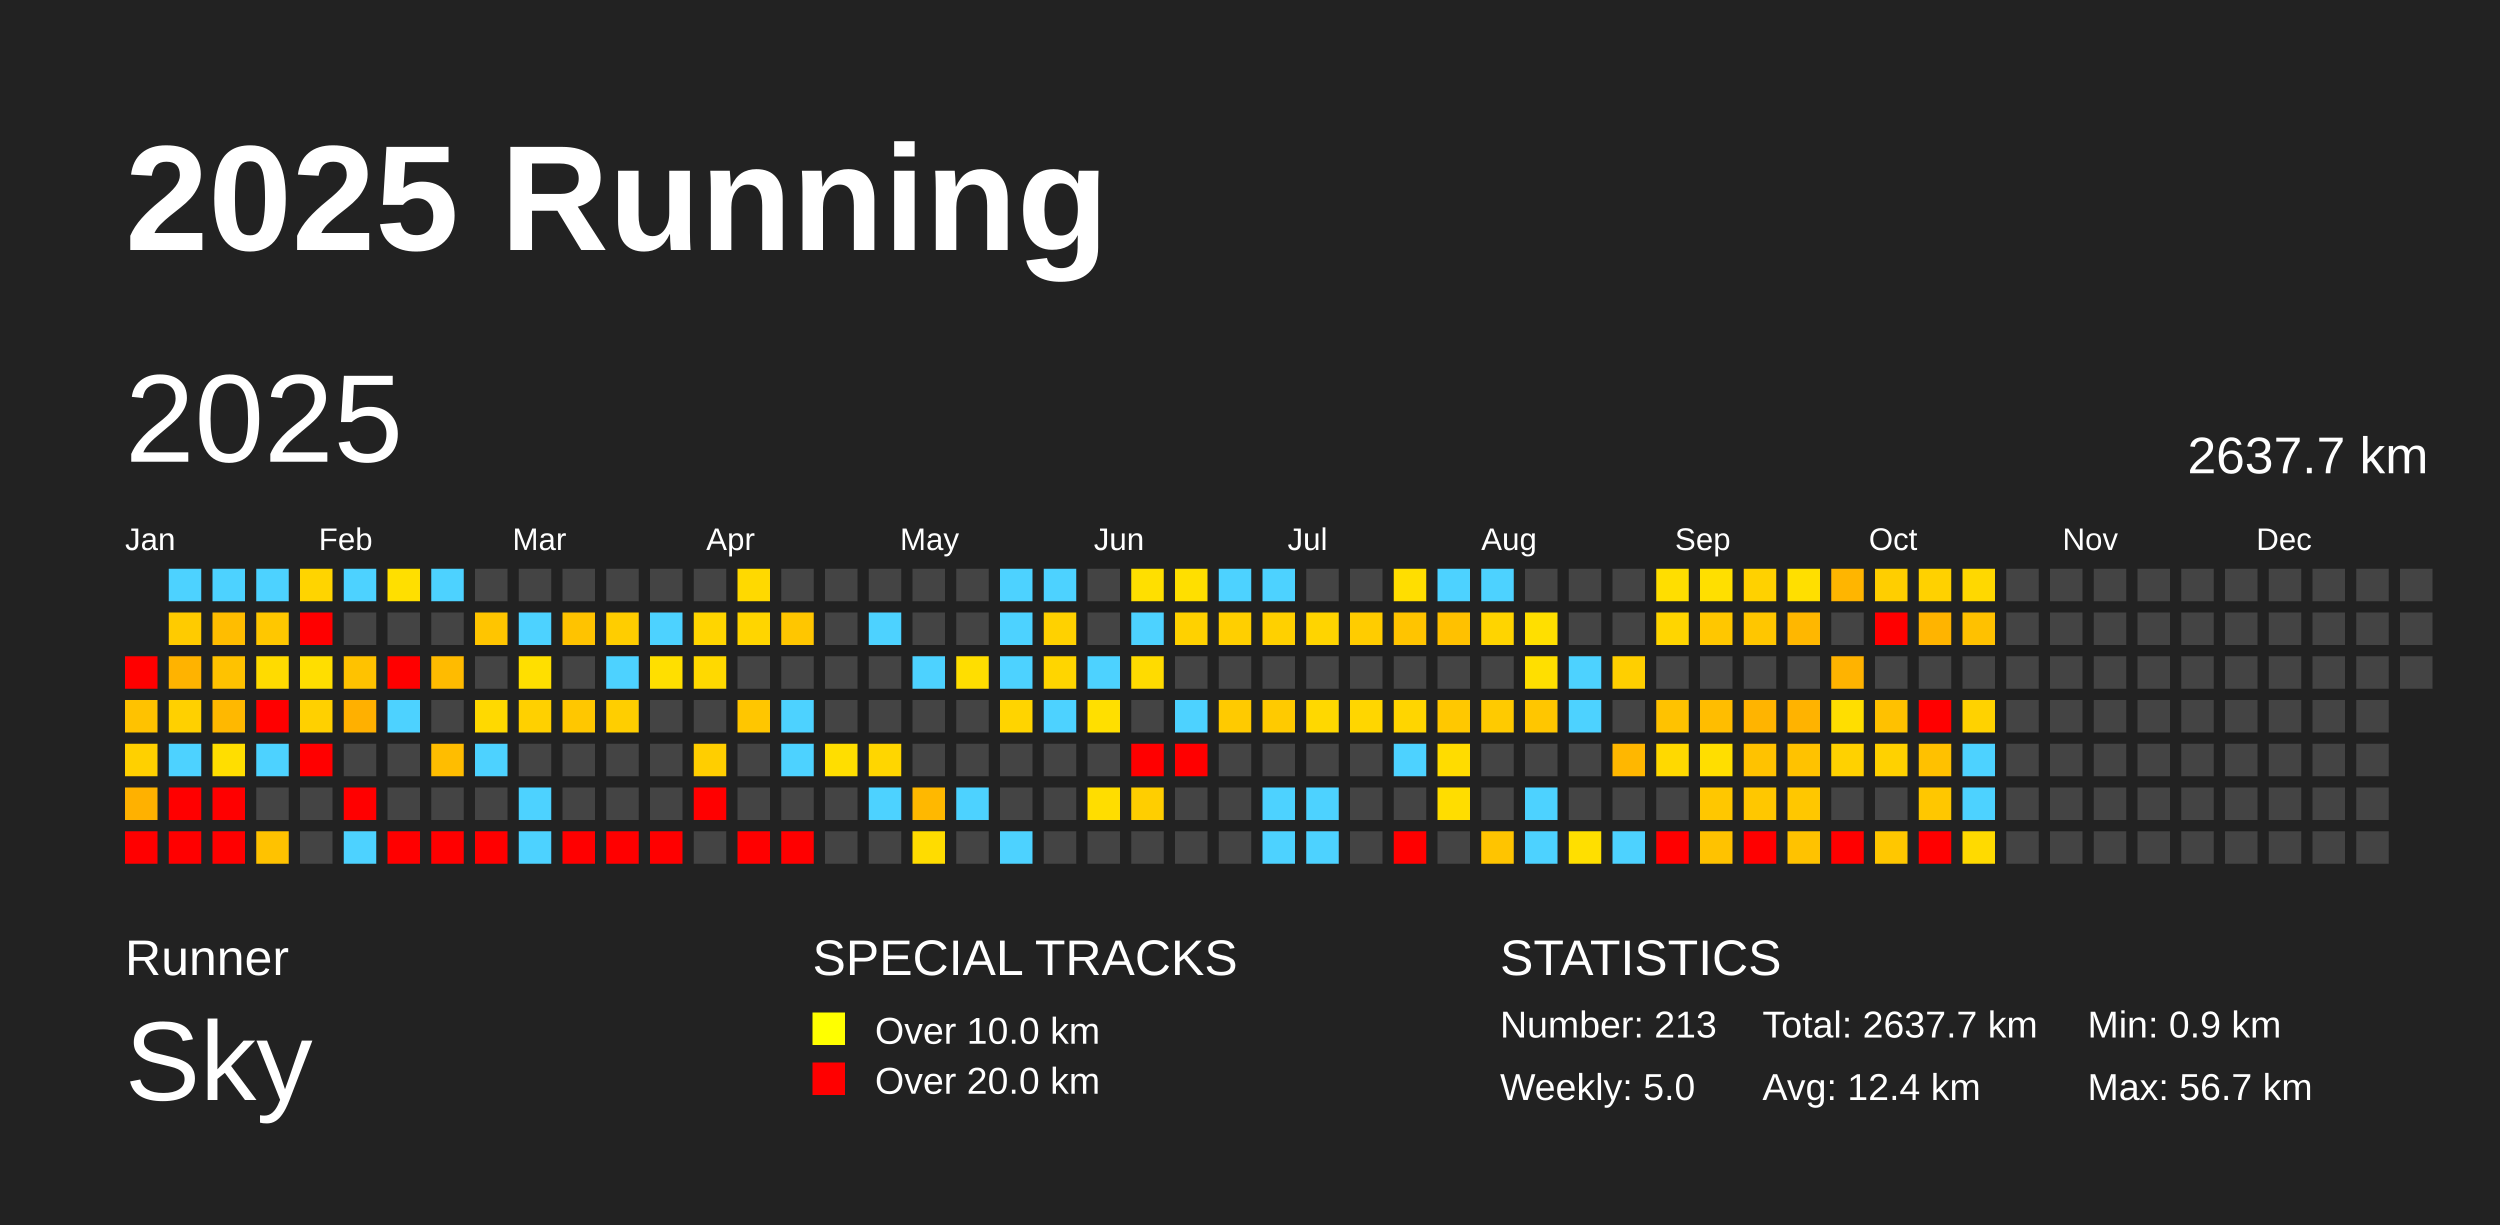
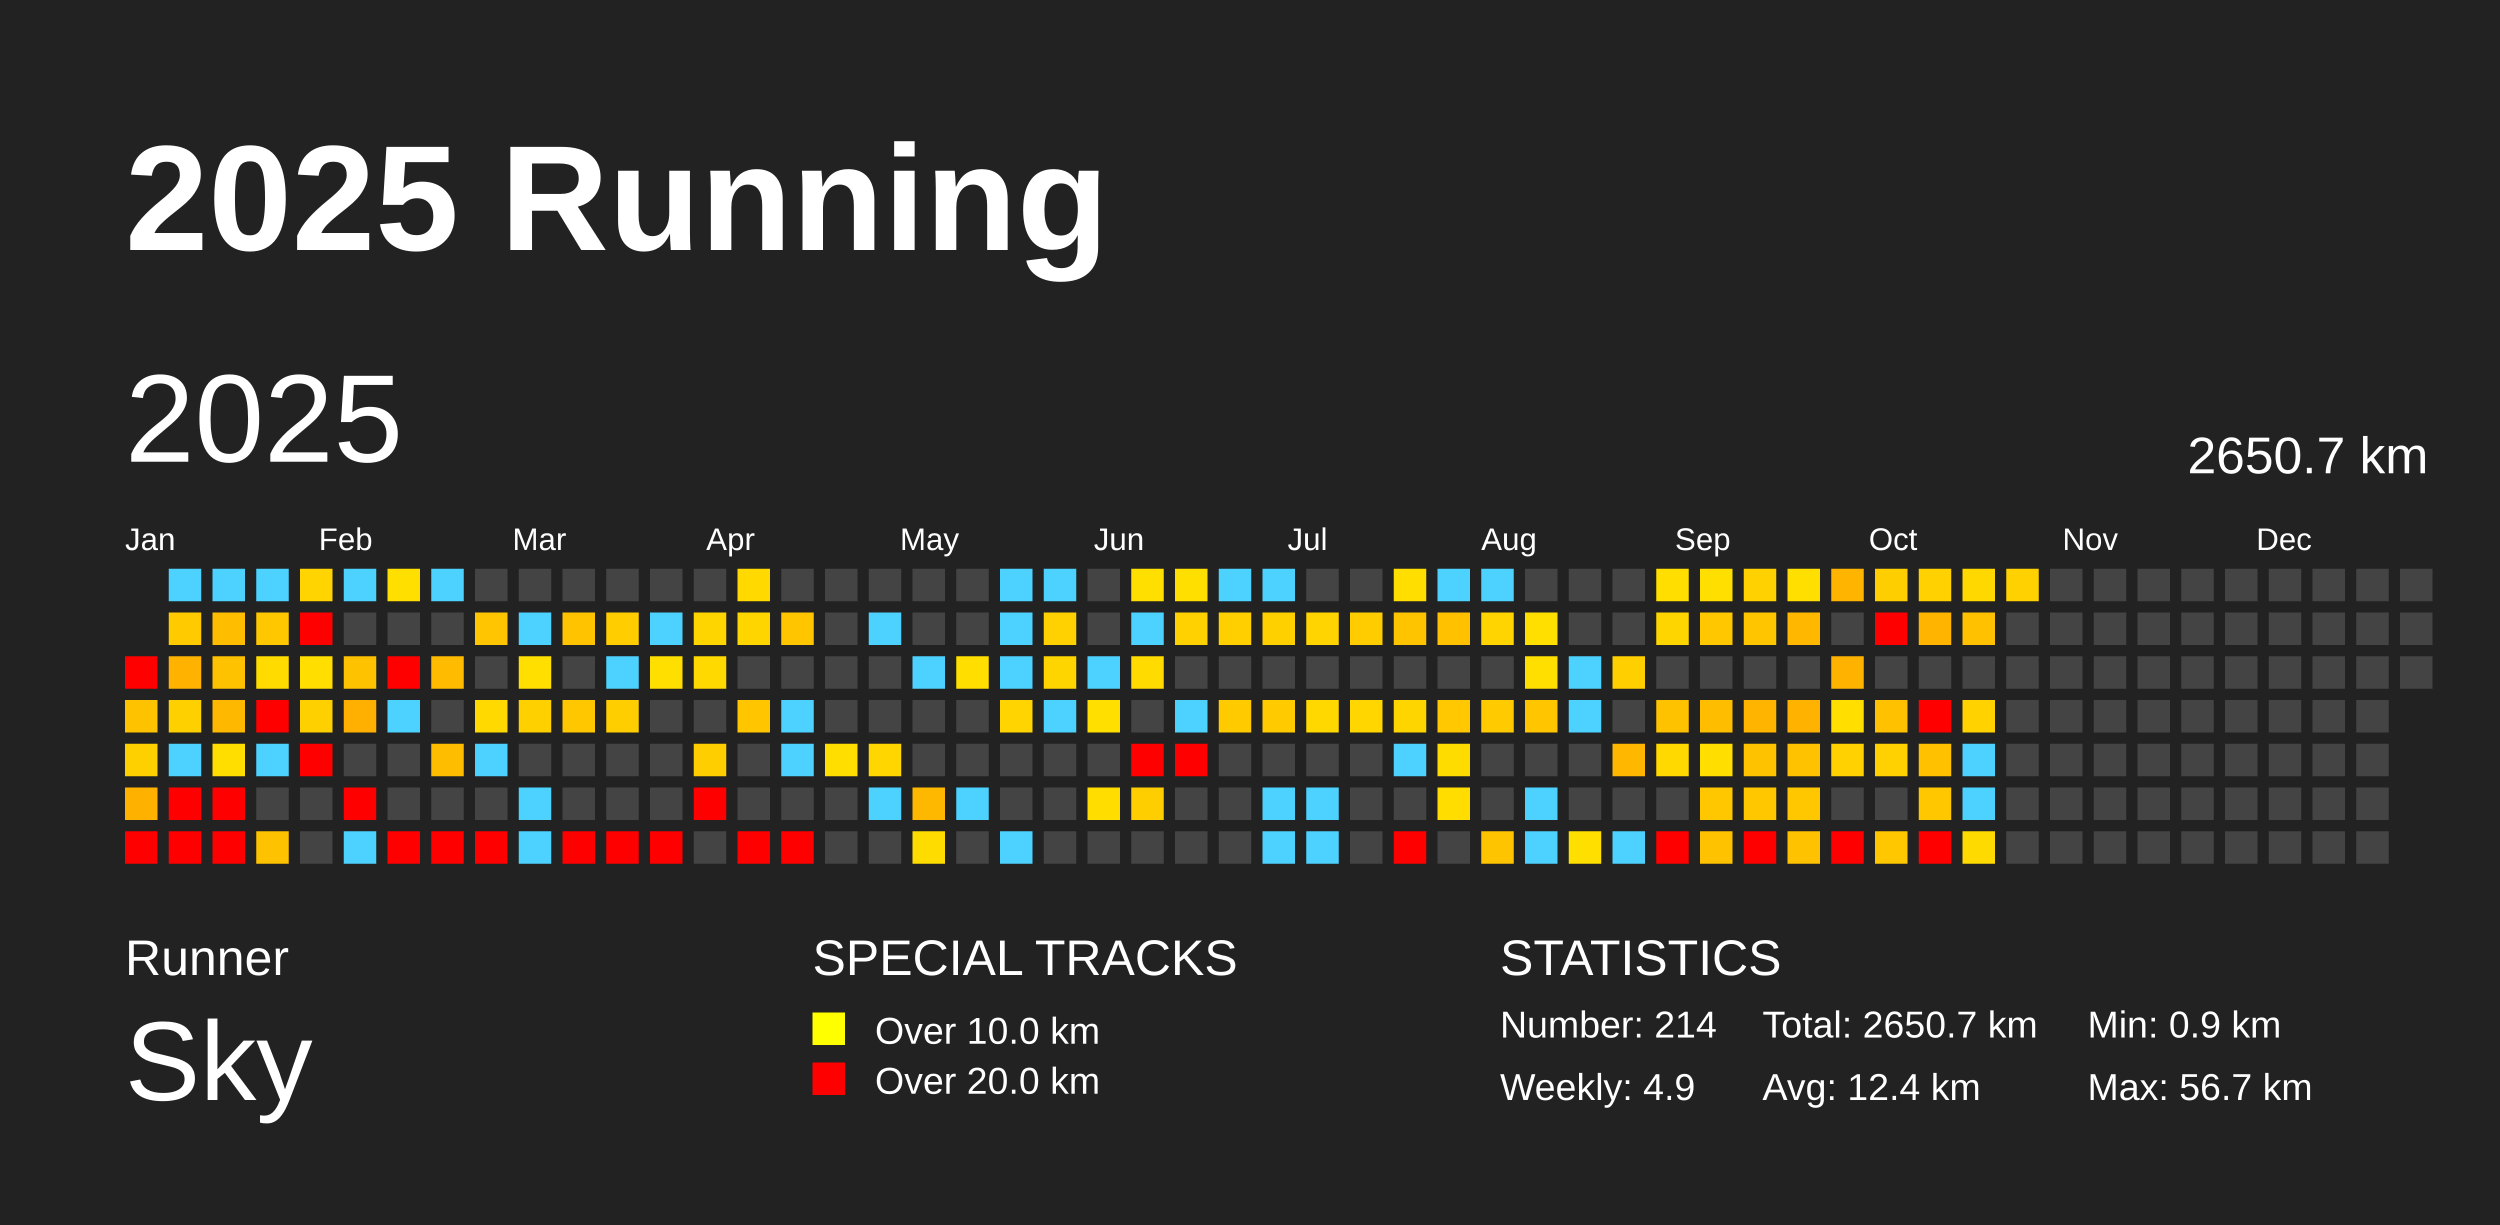
<svg xmlns="http://www.w3.org/2000/svg" baseProfile="full" height="98mm" version="1.1" viewBox="0,0,200,98" width="200mm">
  <defs />
  <rect fill="#222222" height="98" width="200" x="0" y="0" />
  <text fill="#FFFFFF" style="font-size:12px; font-family:Arial; font-weight:bold;" x="10" y="20">2025 Running</text>
  <text fill="#FFFFFF" style="font-size:4px; font-family:Arial" x="10" y="78">Runner</text>
  <text fill="#FFFFFF" style="font-size:9px; font-family:Arial" x="10" y="88">Sky</text>
  <text fill="#FFFFFF" style="font-size:4px; font-family:Arial" x="65" y="78">SPECIAL TRACKS</text>
  <rect fill="yellow" height="2.6" width="2.6" x="65" y="81" />
  <text fill="#FFFFFF" style="font-size:3px; font-family:Arial" x="70" y="83.5">Over 10.0 km</text>
  <rect fill="red" height="2.6" width="2.6" x="65" y="85" />
  <text fill="#FFFFFF" style="font-size:3px; font-family:Arial" x="70" y="87.5">Over 20.0 km</text>
  <text fill="#FFFFFF" style="font-size:4px; font-family:Arial" x="120" y="78">STATISTICS</text>
-   <text fill="#FFFFFF" style="font-size:3px; font-family:Arial" x="120" y="83">Number: 213</text>
-   <text fill="#FFFFFF" style="font-size:3px; font-family:Arial" x="120" y="88">Weekly: 5.0</text>
-   <text fill="#FFFFFF" style="font-size:3px; font-family:Arial" x="141" y="83">Total: 2637.7 km</text>
+   <text fill="#FFFFFF" style="font-size:3px; font-family:Arial" x="120" y="83">Number: 214</text>
+   <text fill="#FFFFFF" style="font-size:3px; font-family:Arial" x="120" y="88">Weekly: 4.9</text>
+   <text fill="#FFFFFF" style="font-size:3px; font-family:Arial" x="141" y="83">Total: 2650.7 km</text>
  <text fill="#FFFFFF" style="font-size:3px; font-family:Arial" x="141" y="88">Avg: 12.4 km</text>
  <text fill="#FFFFFF" style="font-size:3px; font-family:Arial" x="167" y="83">Min: 0.9 km</text>
  <text fill="#FFFFFF" style="font-size:3px; font-family:Arial" x="167" y="88">Max: 56.7 km</text>
  <text dominant-baseline="hanging" fill="#FFFFFF" style="font-size:10.0px; font-family:Arial;" x="10" y="30">2025</text>
-   <text dominant-baseline="hanging" fill="#FFFFFF" style="font-size:4.125px; font-family:Arial;" x="175" y="35">2637.7 km</text>
+   <text dominant-baseline="hanging" fill="#FFFFFF" style="font-size:4.125px; font-family:Arial;" x="175" y="35">2650.7 km</text>
  <text fill="#FFFFFF" style="font-size:2.5px; font-family:Arial" x="10.0" y="44">Jan</text>
  <text fill="#FFFFFF" style="font-size:2.5px; font-family:Arial" x="25.5" y="44">Feb</text>
  <text fill="#FFFFFF" style="font-size:2.5px; font-family:Arial" x="41.0" y="44">Mar</text>
  <text fill="#FFFFFF" style="font-size:2.5px; font-family:Arial" x="56.5" y="44">Apr</text>
  <text fill="#FFFFFF" style="font-size:2.5px; font-family:Arial" x="72.0" y="44">May</text>
  <text fill="#FFFFFF" style="font-size:2.5px; font-family:Arial" x="87.5" y="44">Jun</text>
  <text fill="#FFFFFF" style="font-size:2.5px; font-family:Arial" x="103.0" y="44">Jul</text>
  <text fill="#FFFFFF" style="font-size:2.5px; font-family:Arial" x="118.5" y="44">Aug</text>
  <text fill="#FFFFFF" style="font-size:2.5px; font-family:Arial" x="134.0" y="44">Sep</text>
  <text fill="#FFFFFF" style="font-size:2.5px; font-family:Arial" x="149.5" y="44">Oct</text>
  <text fill="#FFFFFF" style="font-size:2.5px; font-family:Arial" x="165.0" y="44">Nov</text>
  <text fill="#FFFFFF" style="font-size:2.5px; font-family:Arial" x="180.5" y="44">Dec</text>
  <rect fill="red" height="2.6" width="2.6" x="10.0" y="52.5" />
  <rect fill="#ffc200" height="2.6" width="2.6" x="10.0" y="56.0" />
  <rect fill="#ffd000" height="2.6" width="2.6" x="10.0" y="59.5" />
  <rect fill="#ffb100" height="2.6" width="2.6" x="10.0" y="63.0" />
  <rect fill="red" height="2.6" width="2.6" x="10.0" y="66.5" />
  <rect fill="#4dd2ff" height="2.6" width="2.6" x="13.5" y="45.5" />
  <rect fill="#ffcb00" height="2.6" width="2.6" x="13.5" y="49.0" />
  <rect fill="#ffb300" height="2.6" width="2.6" x="13.5" y="52.5" />
  <rect fill="#ffd000" height="2.6" width="2.6" x="13.5" y="56.0" />
  <rect fill="#4dd2ff" height="2.6" width="2.6" x="13.5" y="59.5" />
  <rect fill="red" height="2.6" width="2.6" x="13.5" y="63.0" />
  <rect fill="red" height="2.6" width="2.6" x="13.5" y="66.5" />
  <rect fill="#4dd2ff" height="2.6" width="2.6" x="17.0" y="45.5" />
  <rect fill="#ffbd00" height="2.6" width="2.6" x="17.0" y="49.0" />
  <rect fill="#ffc200" height="2.6" width="2.6" x="17.0" y="52.5" />
  <rect fill="#ffb800" height="2.6" width="2.6" x="17.0" y="56.0" />
  <rect fill="#ffde00" height="2.6" width="2.6" x="17.0" y="59.5" />
  <rect fill="red" height="2.6" width="2.6" x="17.0" y="63.0" />
  <rect fill="red" height="2.6" width="2.6" x="17.0" y="66.5" />
  <rect fill="#4dd2ff" height="2.6" width="2.6" x="20.5" y="45.5" />
  <rect fill="#ffc700" height="2.6" width="2.6" x="20.5" y="49.0" />
  <rect fill="#ffdb00" height="2.6" width="2.6" x="20.5" y="52.5" />
  <rect fill="red" height="2.6" width="2.6" x="20.5" y="56.0" />
  <rect fill="#4dd2ff" height="2.6" width="2.6" x="20.5" y="59.5" />
  <rect fill="#444444" height="2.6" width="2.6" x="20.5" y="63.0" />
  <rect fill="#ffc200" height="2.6" width="2.6" x="20.5" y="66.5" />
  <rect fill="#ffd400" height="2.6" width="2.6" x="24.0" y="45.5" />
  <rect fill="red" height="2.6" width="2.6" x="24.0" y="49.0" />
  <rect fill="#ffde00" height="2.6" width="2.6" x="24.0" y="52.5" />
  <rect fill="#ffd000" height="2.6" width="2.6" x="24.0" y="56.0" />
  <rect fill="red" height="2.6" width="2.6" x="24.0" y="59.5" />
  <rect fill="#444444" height="2.6" width="2.6" x="24.0" y="63.0" />
  <rect fill="#444444" height="2.6" width="2.6" x="24.0" y="66.5" />
  <rect fill="#4dd2ff" height="2.6" width="2.6" x="27.5" y="45.5" />
  <rect fill="#444444" height="2.6" width="2.6" x="27.5" y="49.0" />
  <rect fill="#ffc200" height="2.6" width="2.6" x="27.5" y="52.5" />
  <rect fill="#ffb000" height="2.6" width="2.6" x="27.5" y="56.0" />
  <rect fill="#444444" height="2.6" width="2.6" x="27.5" y="59.5" />
  <rect fill="red" height="2.6" width="2.6" x="27.5" y="63.0" />
  <rect fill="#4dd2ff" height="2.6" width="2.6" x="27.5" y="66.5" />
  <rect fill="#ffdf00" height="2.6" width="2.6" x="31.0" y="45.5" />
  <rect fill="#444444" height="2.6" width="2.6" x="31.0" y="49.0" />
  <rect fill="red" height="2.6" width="2.6" x="31.0" y="52.5" />
  <rect fill="#4dd2ff" height="2.6" width="2.6" x="31.0" y="56.0" />
  <rect fill="#444444" height="2.6" width="2.6" x="31.0" y="59.5" />
  <rect fill="#444444" height="2.6" width="2.6" x="31.0" y="63.0" />
  <rect fill="red" height="2.6" width="2.6" x="31.0" y="66.5" />
  <rect fill="#4dd2ff" height="2.6" width="2.6" x="34.5" y="45.5" />
  <rect fill="#444444" height="2.6" width="2.6" x="34.5" y="49.0" />
  <rect fill="#ffbb00" height="2.6" width="2.6" x="34.5" y="52.5" />
  <rect fill="#444444" height="2.6" width="2.6" x="34.5" y="56.0" />
  <rect fill="#ffbd00" height="2.6" width="2.6" x="34.5" y="59.5" />
  <rect fill="#444444" height="2.6" width="2.6" x="34.5" y="63.0" />
  <rect fill="red" height="2.6" width="2.6" x="34.5" y="66.5" />
  <rect fill="#444444" height="2.6" width="2.6" x="38.0" y="45.5" />
  <rect fill="#ffc500" height="2.6" width="2.6" x="38.0" y="49.0" />
  <rect fill="#444444" height="2.6" width="2.6" x="38.0" y="52.5" />
  <rect fill="#ffd900" height="2.6" width="2.6" x="38.0" y="56.0" />
  <rect fill="#4dd2ff" height="2.6" width="2.6" x="38.0" y="59.5" />
  <rect fill="#444444" height="2.6" width="2.6" x="38.0" y="63.0" />
  <rect fill="red" height="2.6" width="2.6" x="38.0" y="66.5" />
  <rect fill="#444444" height="2.6" width="2.6" x="41.5" y="45.5" />
  <rect fill="#4dd2ff" height="2.6" width="2.6" x="41.5" y="49.0" />
  <rect fill="#ffdf00" height="2.6" width="2.6" x="41.5" y="52.5" />
  <rect fill="#ffd000" height="2.6" width="2.6" x="41.5" y="56.0" />
  <rect fill="#444444" height="2.6" width="2.6" x="41.5" y="59.5" />
  <rect fill="#4dd2ff" height="2.6" width="2.6" x="41.5" y="63.0" />
  <rect fill="#4dd2ff" height="2.6" width="2.6" x="41.5" y="66.5" />
  <rect fill="#444444" height="2.6" width="2.6" x="45.0" y="45.5" />
  <rect fill="#ffc300" height="2.6" width="2.6" x="45.0" y="49.0" />
  <rect fill="#444444" height="2.6" width="2.6" x="45.0" y="52.5" />
  <rect fill="#ffc700" height="2.6" width="2.6" x="45.0" y="56.0" />
  <rect fill="#444444" height="2.6" width="2.6" x="45.0" y="59.5" />
  <rect fill="#444444" height="2.6" width="2.6" x="45.0" y="63.0" />
  <rect fill="red" height="2.6" width="2.6" x="45.0" y="66.5" />
  <rect fill="#444444" height="2.6" width="2.6" x="48.5" y="45.5" />
  <rect fill="#ffcd00" height="2.6" width="2.6" x="48.5" y="49.0" />
  <rect fill="#4dd2ff" height="2.6" width="2.6" x="48.5" y="52.5" />
  <rect fill="#ffce00" height="2.6" width="2.6" x="48.5" y="56.0" />
  <rect fill="#444444" height="2.6" width="2.6" x="48.5" y="59.5" />
  <rect fill="#444444" height="2.6" width="2.6" x="48.5" y="63.0" />
  <rect fill="red" height="2.6" width="2.6" x="48.5" y="66.5" />
  <rect fill="#444444" height="2.6" width="2.6" x="52.0" y="45.5" />
  <rect fill="#4dd2ff" height="2.6" width="2.6" x="52.0" y="49.0" />
  <rect fill="#ffdf00" height="2.6" width="2.6" x="52.0" y="52.5" />
  <rect fill="#444444" height="2.6" width="2.6" x="52.0" y="56.0" />
  <rect fill="#444444" height="2.6" width="2.6" x="52.0" y="59.5" />
  <rect fill="#444444" height="2.6" width="2.6" x="52.0" y="63.0" />
  <rect fill="red" height="2.6" width="2.6" x="52.0" y="66.5" />
  <rect fill="#444444" height="2.6" width="2.6" x="55.5" y="45.5" />
  <rect fill="#ffd500" height="2.6" width="2.6" x="55.5" y="49.0" />
  <rect fill="#ffd900" height="2.6" width="2.6" x="55.5" y="52.5" />
  <rect fill="#444444" height="2.6" width="2.6" x="55.5" y="56.0" />
  <rect fill="#ffce00" height="2.6" width="2.6" x="55.5" y="59.5" />
  <rect fill="red" height="2.6" width="2.6" x="55.5" y="63.0" />
  <rect fill="#444444" height="2.6" width="2.6" x="55.5" y="66.5" />
  <rect fill="#ffd900" height="2.6" width="2.6" x="59.0" y="45.5" />
  <rect fill="#ffd500" height="2.6" width="2.6" x="59.0" y="49.0" />
  <rect fill="#444444" height="2.6" width="2.6" x="59.0" y="52.5" />
  <rect fill="#ffc600" height="2.6" width="2.6" x="59.0" y="56.0" />
  <rect fill="#444444" height="2.6" width="2.6" x="59.0" y="59.5" />
  <rect fill="#444444" height="2.6" width="2.6" x="59.0" y="63.0" />
  <rect fill="red" height="2.6" width="2.6" x="59.0" y="66.5" />
  <rect fill="#444444" height="2.6" width="2.6" x="62.5" y="45.5" />
  <rect fill="#ffc600" height="2.6" width="2.6" x="62.5" y="49.0" />
  <rect fill="#444444" height="2.6" width="2.6" x="62.5" y="52.5" />
  <rect fill="#4dd2ff" height="2.6" width="2.6" x="62.5" y="56.0" />
  <rect fill="#4dd2ff" height="2.6" width="2.6" x="62.5" y="59.5" />
  <rect fill="#444444" height="2.6" width="2.6" x="62.5" y="63.0" />
  <rect fill="red" height="2.6" width="2.6" x="62.5" y="66.5" />
  <rect fill="#444444" height="2.6" width="2.6" x="66.0" y="45.5" />
  <rect fill="#444444" height="2.6" width="2.6" x="66.0" y="49.0" />
  <rect fill="#444444" height="2.6" width="2.6" x="66.0" y="52.5" />
  <rect fill="#444444" height="2.6" width="2.6" x="66.0" y="56.0" />
  <rect fill="#ffde00" height="2.6" width="2.6" x="66.0" y="59.5" />
  <rect fill="#444444" height="2.6" width="2.6" x="66.0" y="63.0" />
  <rect fill="#444444" height="2.6" width="2.6" x="66.0" y="66.5" />
  <rect fill="#444444" height="2.6" width="2.6" x="69.5" y="45.5" />
  <rect fill="#4dd2ff" height="2.6" width="2.6" x="69.5" y="49.0" />
  <rect fill="#444444" height="2.6" width="2.6" x="69.5" y="52.5" />
  <rect fill="#444444" height="2.6" width="2.6" x="69.5" y="56.0" />
  <rect fill="#ffd600" height="2.6" width="2.6" x="69.5" y="59.5" />
  <rect fill="#4dd2ff" height="2.6" width="2.6" x="69.5" y="63.0" />
  <rect fill="#444444" height="2.6" width="2.6" x="69.5" y="66.5" />
  <rect fill="#444444" height="2.6" width="2.6" x="73.0" y="45.5" />
  <rect fill="#444444" height="2.6" width="2.6" x="73.0" y="49.0" />
  <rect fill="#4dd2ff" height="2.6" width="2.6" x="73.0" y="52.5" />
  <rect fill="#444444" height="2.6" width="2.6" x="73.0" y="56.0" />
  <rect fill="#444444" height="2.6" width="2.6" x="73.0" y="59.5" />
  <rect fill="#ffb800" height="2.6" width="2.6" x="73.0" y="63.0" />
  <rect fill="#ffdc00" height="2.6" width="2.6" x="73.0" y="66.5" />
  <rect fill="#444444" height="2.6" width="2.6" x="76.5" y="45.5" />
  <rect fill="#444444" height="2.6" width="2.6" x="76.5" y="49.0" />
  <rect fill="#ffde00" height="2.6" width="2.6" x="76.5" y="52.5" />
  <rect fill="#444444" height="2.6" width="2.6" x="76.5" y="56.0" />
  <rect fill="#444444" height="2.6" width="2.6" x="76.5" y="59.5" />
  <rect fill="#4dd2ff" height="2.6" width="2.6" x="76.5" y="63.0" />
  <rect fill="#444444" height="2.6" width="2.6" x="76.5" y="66.5" />
  <rect fill="#4dd2ff" height="2.6" width="2.6" x="80.0" y="45.5" />
  <rect fill="#4dd2ff" height="2.6" width="2.6" x="80.0" y="49.0" />
  <rect fill="#4dd2ff" height="2.6" width="2.6" x="80.0" y="52.5" />
  <rect fill="#ffd400" height="2.6" width="2.6" x="80.0" y="56.0" />
  <rect fill="#444444" height="2.6" width="2.6" x="80.0" y="59.5" />
  <rect fill="#444444" height="2.6" width="2.6" x="80.0" y="63.0" />
  <rect fill="#4dd2ff" height="2.6" width="2.6" x="80.0" y="66.5" />
  <rect fill="#4dd2ff" height="2.6" width="2.6" x="83.5" y="45.5" />
  <rect fill="#ffd100" height="2.6" width="2.6" x="83.5" y="49.0" />
  <rect fill="#ffd500" height="2.6" width="2.6" x="83.5" y="52.5" />
  <rect fill="#4dd2ff" height="2.6" width="2.6" x="83.5" y="56.0" />
  <rect fill="#444444" height="2.6" width="2.6" x="83.5" y="59.5" />
  <rect fill="#444444" height="2.6" width="2.6" x="83.5" y="63.0" />
  <rect fill="#444444" height="2.6" width="2.6" x="83.5" y="66.5" />
  <rect fill="#444444" height="2.6" width="2.6" x="87.0" y="45.5" />
  <rect fill="#444444" height="2.6" width="2.6" x="87.0" y="49.0" />
  <rect fill="#4dd2ff" height="2.6" width="2.6" x="87.0" y="52.5" />
  <rect fill="#ffdf00" height="2.6" width="2.6" x="87.0" y="56.0" />
  <rect fill="#444444" height="2.6" width="2.6" x="87.0" y="59.5" />
  <rect fill="#ffdd00" height="2.6" width="2.6" x="87.0" y="63.0" />
  <rect fill="#444444" height="2.6" width="2.6" x="87.0" y="66.5" />
  <rect fill="#ffdf00" height="2.6" width="2.6" x="90.5" y="45.5" />
  <rect fill="#4dd2ff" height="2.6" width="2.6" x="90.5" y="49.0" />
  <rect fill="#ffdb00" height="2.6" width="2.6" x="90.5" y="52.5" />
  <rect fill="#444444" height="2.6" width="2.6" x="90.5" y="56.0" />
  <rect fill="red" height="2.6" width="2.6" x="90.5" y="59.5" />
  <rect fill="#ffce00" height="2.6" width="2.6" x="90.5" y="63.0" />
  <rect fill="#444444" height="2.6" width="2.6" x="90.5" y="66.5" />
  <rect fill="#ffdf00" height="2.6" width="2.6" x="94.0" y="45.5" />
  <rect fill="#ffd100" height="2.6" width="2.6" x="94.0" y="49.0" />
  <rect fill="#444444" height="2.6" width="2.6" x="94.0" y="52.5" />
  <rect fill="#4dd2ff" height="2.6" width="2.6" x="94.0" y="56.0" />
  <rect fill="red" height="2.6" width="2.6" x="94.0" y="59.5" />
  <rect fill="#444444" height="2.6" width="2.6" x="94.0" y="63.0" />
  <rect fill="#444444" height="2.6" width="2.6" x="94.0" y="66.5" />
  <rect fill="#4dd2ff" height="2.6" width="2.6" x="97.5" y="45.5" />
  <rect fill="#ffcf00" height="2.6" width="2.6" x="97.5" y="49.0" />
  <rect fill="#444444" height="2.6" width="2.6" x="97.5" y="52.5" />
  <rect fill="#ffca00" height="2.6" width="2.6" x="97.5" y="56.0" />
  <rect fill="#444444" height="2.6" width="2.6" x="97.5" y="59.5" />
  <rect fill="#444444" height="2.6" width="2.6" x="97.5" y="63.0" />
  <rect fill="#444444" height="2.6" width="2.6" x="97.5" y="66.5" />
  <rect fill="#4dd2ff" height="2.6" width="2.6" x="101.0" y="45.5" />
  <rect fill="#ffd000" height="2.6" width="2.6" x="101.0" y="49.0" />
  <rect fill="#444444" height="2.6" width="2.6" x="101.0" y="52.5" />
  <rect fill="#ffca00" height="2.6" width="2.6" x="101.0" y="56.0" />
  <rect fill="#444444" height="2.6" width="2.6" x="101.0" y="59.5" />
  <rect fill="#4dd2ff" height="2.6" width="2.6" x="101.0" y="63.0" />
  <rect fill="#4dd2ff" height="2.6" width="2.6" x="101.0" y="66.5" />
  <rect fill="#444444" height="2.6" width="2.6" x="104.5" y="45.5" />
  <rect fill="#ffd400" height="2.6" width="2.6" x="104.5" y="49.0" />
  <rect fill="#444444" height="2.6" width="2.6" x="104.5" y="52.5" />
  <rect fill="#ffd800" height="2.6" width="2.6" x="104.5" y="56.0" />
  <rect fill="#444444" height="2.6" width="2.6" x="104.5" y="59.5" />
  <rect fill="#4dd2ff" height="2.6" width="2.6" x="104.5" y="63.0" />
  <rect fill="#4dd2ff" height="2.6" width="2.6" x="104.5" y="66.5" />
  <rect fill="#444444" height="2.6" width="2.6" x="108.0" y="45.5" />
  <rect fill="#ffcc00" height="2.6" width="2.6" x="108.0" y="49.0" />
  <rect fill="#444444" height="2.6" width="2.6" x="108.0" y="52.5" />
  <rect fill="#ffd600" height="2.6" width="2.6" x="108.0" y="56.0" />
  <rect fill="#444444" height="2.6" width="2.6" x="108.0" y="59.5" />
  <rect fill="#444444" height="2.6" width="2.6" x="108.0" y="63.0" />
  <rect fill="#444444" height="2.6" width="2.6" x="108.0" y="66.5" />
  <rect fill="#ffde00" height="2.6" width="2.6" x="111.5" y="45.5" />
  <rect fill="#ffc400" height="2.6" width="2.6" x="111.5" y="49.0" />
  <rect fill="#444444" height="2.6" width="2.6" x="111.5" y="52.5" />
  <rect fill="#ffd500" height="2.6" width="2.6" x="111.5" y="56.0" />
  <rect fill="#4dd2ff" height="2.6" width="2.6" x="111.5" y="59.5" />
  <rect fill="#444444" height="2.6" width="2.6" x="111.5" y="63.0" />
  <rect fill="red" height="2.6" width="2.6" x="111.5" y="66.5" />
  <rect fill="#4dd2ff" height="2.6" width="2.6" x="115.0" y="45.5" />
  <rect fill="#ffc100" height="2.6" width="2.6" x="115.0" y="49.0" />
  <rect fill="#444444" height="2.6" width="2.6" x="115.0" y="52.5" />
  <rect fill="#ffc800" height="2.6" width="2.6" x="115.0" y="56.0" />
  <rect fill="#ffdc00" height="2.6" width="2.6" x="115.0" y="59.5" />
  <rect fill="#ffdd00" height="2.6" width="2.6" x="115.0" y="63.0" />
  <rect fill="#444444" height="2.6" width="2.6" x="115.0" y="66.5" />
  <rect fill="#4dd2ff" height="2.6" width="2.6" x="118.5" y="45.5" />
  <rect fill="#ffd400" height="2.6" width="2.6" x="118.5" y="49.0" />
  <rect fill="#444444" height="2.6" width="2.6" x="118.5" y="52.5" />
  <rect fill="#ffca00" height="2.6" width="2.6" x="118.5" y="56.0" />
  <rect fill="#444444" height="2.6" width="2.6" x="118.5" y="59.5" />
  <rect fill="#444444" height="2.6" width="2.6" x="118.5" y="63.0" />
  <rect fill="#ffc400" height="2.6" width="2.6" x="118.5" y="66.5" />
  <rect fill="#444444" height="2.6" width="2.6" x="122.0" y="45.5" />
  <rect fill="#ffdf00" height="2.6" width="2.6" x="122.0" y="49.0" />
  <rect fill="#ffdf00" height="2.6" width="2.6" x="122.0" y="52.5" />
  <rect fill="#ffc600" height="2.6" width="2.6" x="122.0" y="56.0" />
  <rect fill="#444444" height="2.6" width="2.6" x="122.0" y="59.5" />
  <rect fill="#4dd2ff" height="2.6" width="2.6" x="122.0" y="63.0" />
  <rect fill="#4dd2ff" height="2.6" width="2.6" x="122.0" y="66.5" />
  <rect fill="#444444" height="2.6" width="2.6" x="125.5" y="45.5" />
  <rect fill="#444444" height="2.6" width="2.6" x="125.5" y="49.0" />
  <rect fill="#4dd2ff" height="2.6" width="2.6" x="125.5" y="52.5" />
  <rect fill="#4dd2ff" height="2.6" width="2.6" x="125.5" y="56.0" />
  <rect fill="#444444" height="2.6" width="2.6" x="125.5" y="59.5" />
  <rect fill="#444444" height="2.6" width="2.6" x="125.5" y="63.0" />
  <rect fill="#ffdf00" height="2.6" width="2.6" x="125.5" y="66.5" />
  <rect fill="#444444" height="2.6" width="2.6" x="129.0" y="45.5" />
  <rect fill="#444444" height="2.6" width="2.6" x="129.0" y="49.0" />
  <rect fill="#ffcf00" height="2.6" width="2.6" x="129.0" y="52.5" />
  <rect fill="#444444" height="2.6" width="2.6" x="129.0" y="56.0" />
  <rect fill="#ffb700" height="2.6" width="2.6" x="129.0" y="59.5" />
  <rect fill="#444444" height="2.6" width="2.6" x="129.0" y="63.0" />
  <rect fill="#4dd2ff" height="2.6" width="2.6" x="129.0" y="66.5" />
  <rect fill="#ffde00" height="2.6" width="2.6" x="132.5" y="45.5" />
  <rect fill="#ffd500" height="2.6" width="2.6" x="132.5" y="49.0" />
  <rect fill="#444444" height="2.6" width="2.6" x="132.5" y="52.5" />
  <rect fill="#ffc200" height="2.6" width="2.6" x="132.5" y="56.0" />
  <rect fill="#ffd900" height="2.6" width="2.6" x="132.5" y="59.5" />
  <rect fill="#444444" height="2.6" width="2.6" x="132.5" y="63.0" />
  <rect fill="red" height="2.6" width="2.6" x="132.5" y="66.5" />
  <rect fill="#ffdf00" height="2.6" width="2.6" x="136.0" y="45.5" />
  <rect fill="#ffc700" height="2.6" width="2.6" x="136.0" y="49.0" />
  <rect fill="#444444" height="2.6" width="2.6" x="136.0" y="52.5" />
  <rect fill="#ffbd00" height="2.6" width="2.6" x="136.0" y="56.0" />
  <rect fill="#ffde00" height="2.6" width="2.6" x="136.0" y="59.5" />
  <rect fill="#ffc700" height="2.6" width="2.6" x="136.0" y="63.0" />
  <rect fill="#ffc200" height="2.6" width="2.6" x="136.0" y="66.5" />
  <rect fill="#ffd100" height="2.6" width="2.6" x="139.5" y="45.5" />
  <rect fill="#ffc600" height="2.6" width="2.6" x="139.5" y="49.0" />
  <rect fill="#444444" height="2.6" width="2.6" x="139.5" y="52.5" />
  <rect fill="#ffb400" height="2.6" width="2.6" x="139.5" y="56.0" />
  <rect fill="#ffc200" height="2.6" width="2.6" x="139.5" y="59.5" />
  <rect fill="#ffc700" height="2.6" width="2.6" x="139.5" y="63.0" />
  <rect fill="red" height="2.6" width="2.6" x="139.5" y="66.5" />
  <rect fill="#ffdf00" height="2.6" width="2.6" x="143.0" y="45.5" />
  <rect fill="#ffb700" height="2.6" width="2.6" x="143.0" y="49.0" />
  <rect fill="#444444" height="2.6" width="2.6" x="143.0" y="52.5" />
  <rect fill="#ffb300" height="2.6" width="2.6" x="143.0" y="56.0" />
  <rect fill="#ffc200" height="2.6" width="2.6" x="143.0" y="59.5" />
  <rect fill="#ffc700" height="2.6" width="2.6" x="143.0" y="63.0" />
  <rect fill="#ffc200" height="2.6" width="2.6" x="143.0" y="66.5" />
  <rect fill="#ffb500" height="2.6" width="2.6" x="146.5" y="45.5" />
  <rect fill="#444444" height="2.6" width="2.6" x="146.5" y="49.0" />
  <rect fill="#ffb300" height="2.6" width="2.6" x="146.5" y="52.5" />
  <rect fill="#ffde00" height="2.6" width="2.6" x="146.5" y="56.0" />
  <rect fill="#ffd100" height="2.6" width="2.6" x="146.5" y="59.5" />
  <rect fill="#444444" height="2.6" width="2.6" x="146.5" y="63.0" />
  <rect fill="red" height="2.6" width="2.6" x="146.5" y="66.5" />
  <rect fill="#ffce00" height="2.6" width="2.6" x="150.0" y="45.5" />
  <rect fill="red" height="2.6" width="2.6" x="150.0" y="49.0" />
  <rect fill="#444444" height="2.6" width="2.6" x="150.0" y="52.5" />
  <rect fill="#ffc100" height="2.6" width="2.6" x="150.0" y="56.0" />
  <rect fill="#ffd100" height="2.6" width="2.6" x="150.0" y="59.5" />
  <rect fill="#444444" height="2.6" width="2.6" x="150.0" y="63.0" />
  <rect fill="#ffc700" height="2.6" width="2.6" x="150.0" y="66.5" />
  <rect fill="#ffd100" height="2.6" width="2.6" x="153.5" y="45.5" />
  <rect fill="#ffb400" height="2.6" width="2.6" x="153.5" y="49.0" />
  <rect fill="#444444" height="2.6" width="2.6" x="153.5" y="52.5" />
  <rect fill="red" height="2.6" width="2.6" x="153.5" y="56.0" />
  <rect fill="#ffc100" height="2.6" width="2.6" x="153.5" y="59.5" />
  <rect fill="#ffc700" height="2.6" width="2.6" x="153.5" y="63.0" />
  <rect fill="red" height="2.6" width="2.6" x="153.5" y="66.5" />
  <rect fill="#ffd800" height="2.6" width="2.6" x="157.0" y="45.5" />
  <rect fill="#ffc100" height="2.6" width="2.6" x="157.0" y="49.0" />
  <rect fill="#444444" height="2.6" width="2.6" x="157.0" y="52.5" />
  <rect fill="#ffd200" height="2.6" width="2.6" x="157.0" y="56.0" />
  <rect fill="#4dd2ff" height="2.6" width="2.6" x="157.0" y="59.5" />
  <rect fill="#4dd2ff" height="2.6" width="2.6" x="157.0" y="63.0" />
  <rect fill="#ffda00" height="2.6" width="2.6" x="157.0" y="66.5" />
-   <rect fill="#444444" height="2.6" width="2.6" x="160.5" y="45.5" />
+   <rect fill="#ffd100" height="2.6" width="2.6" x="160.5" y="45.5" />
  <rect fill="#444444" height="2.6" width="2.6" x="160.5" y="49.0" />
  <rect fill="#444444" height="2.6" width="2.6" x="160.5" y="52.5" />
  <rect fill="#444444" height="2.6" width="2.6" x="160.5" y="56.0" />
  <rect fill="#444444" height="2.6" width="2.6" x="160.5" y="59.5" />
  <rect fill="#444444" height="2.6" width="2.6" x="160.5" y="63.0" />
  <rect fill="#444444" height="2.6" width="2.6" x="160.5" y="66.5" />
  <rect fill="#444444" height="2.6" width="2.6" x="164.0" y="45.5" />
  <rect fill="#444444" height="2.6" width="2.6" x="164.0" y="49.0" />
  <rect fill="#444444" height="2.6" width="2.6" x="164.0" y="52.5" />
  <rect fill="#444444" height="2.6" width="2.6" x="164.0" y="56.0" />
  <rect fill="#444444" height="2.6" width="2.6" x="164.0" y="59.5" />
  <rect fill="#444444" height="2.6" width="2.6" x="164.0" y="63.0" />
  <rect fill="#444444" height="2.6" width="2.6" x="164.0" y="66.5" />
  <rect fill="#444444" height="2.6" width="2.6" x="167.5" y="45.5" />
  <rect fill="#444444" height="2.6" width="2.6" x="167.5" y="49.0" />
  <rect fill="#444444" height="2.6" width="2.6" x="167.5" y="52.5" />
  <rect fill="#444444" height="2.6" width="2.6" x="167.5" y="56.0" />
  <rect fill="#444444" height="2.6" width="2.6" x="167.5" y="59.5" />
  <rect fill="#444444" height="2.6" width="2.6" x="167.5" y="63.0" />
  <rect fill="#444444" height="2.6" width="2.6" x="167.5" y="66.5" />
  <rect fill="#444444" height="2.6" width="2.6" x="171.0" y="45.5" />
  <rect fill="#444444" height="2.6" width="2.6" x="171.0" y="49.0" />
  <rect fill="#444444" height="2.6" width="2.6" x="171.0" y="52.5" />
  <rect fill="#444444" height="2.6" width="2.6" x="171.0" y="56.0" />
  <rect fill="#444444" height="2.6" width="2.6" x="171.0" y="59.5" />
  <rect fill="#444444" height="2.6" width="2.6" x="171.0" y="63.0" />
  <rect fill="#444444" height="2.6" width="2.6" x="171.0" y="66.5" />
  <rect fill="#444444" height="2.6" width="2.6" x="174.5" y="45.5" />
  <rect fill="#444444" height="2.6" width="2.6" x="174.5" y="49.0" />
  <rect fill="#444444" height="2.6" width="2.6" x="174.5" y="52.5" />
  <rect fill="#444444" height="2.6" width="2.6" x="174.5" y="56.0" />
  <rect fill="#444444" height="2.6" width="2.6" x="174.5" y="59.5" />
  <rect fill="#444444" height="2.6" width="2.6" x="174.5" y="63.0" />
  <rect fill="#444444" height="2.6" width="2.6" x="174.5" y="66.5" />
  <rect fill="#444444" height="2.6" width="2.6" x="178.0" y="45.5" />
  <rect fill="#444444" height="2.6" width="2.6" x="178.0" y="49.0" />
  <rect fill="#444444" height="2.6" width="2.6" x="178.0" y="52.5" />
  <rect fill="#444444" height="2.6" width="2.6" x="178.0" y="56.0" />
  <rect fill="#444444" height="2.6" width="2.6" x="178.0" y="59.5" />
  <rect fill="#444444" height="2.6" width="2.6" x="178.0" y="63.0" />
  <rect fill="#444444" height="2.6" width="2.6" x="178.0" y="66.5" />
  <rect fill="#444444" height="2.6" width="2.6" x="181.5" y="45.5" />
  <rect fill="#444444" height="2.6" width="2.6" x="181.5" y="49.0" />
  <rect fill="#444444" height="2.6" width="2.6" x="181.5" y="52.5" />
  <rect fill="#444444" height="2.6" width="2.6" x="181.5" y="56.0" />
  <rect fill="#444444" height="2.6" width="2.6" x="181.5" y="59.5" />
  <rect fill="#444444" height="2.6" width="2.6" x="181.5" y="63.0" />
  <rect fill="#444444" height="2.6" width="2.6" x="181.5" y="66.5" />
  <rect fill="#444444" height="2.6" width="2.6" x="185.0" y="45.5" />
  <rect fill="#444444" height="2.6" width="2.6" x="185.0" y="49.0" />
  <rect fill="#444444" height="2.6" width="2.6" x="185.0" y="52.5" />
  <rect fill="#444444" height="2.6" width="2.6" x="185.0" y="56.0" />
  <rect fill="#444444" height="2.6" width="2.6" x="185.0" y="59.5" />
  <rect fill="#444444" height="2.6" width="2.6" x="185.0" y="63.0" />
  <rect fill="#444444" height="2.6" width="2.6" x="185.0" y="66.5" />
  <rect fill="#444444" height="2.6" width="2.6" x="188.5" y="45.5" />
  <rect fill="#444444" height="2.6" width="2.6" x="188.5" y="49.0" />
  <rect fill="#444444" height="2.6" width="2.6" x="188.5" y="52.5" />
  <rect fill="#444444" height="2.6" width="2.6" x="188.5" y="56.0" />
  <rect fill="#444444" height="2.6" width="2.6" x="188.5" y="59.5" />
  <rect fill="#444444" height="2.6" width="2.6" x="188.5" y="63.0" />
  <rect fill="#444444" height="2.6" width="2.6" x="188.5" y="66.5" />
  <rect fill="#444444" height="2.6" width="2.6" x="192.0" y="45.5" />
  <rect fill="#444444" height="2.6" width="2.6" x="192.0" y="49.0" />
  <rect fill="#444444" height="2.6" width="2.6" x="192.0" y="52.5" />
</svg>
